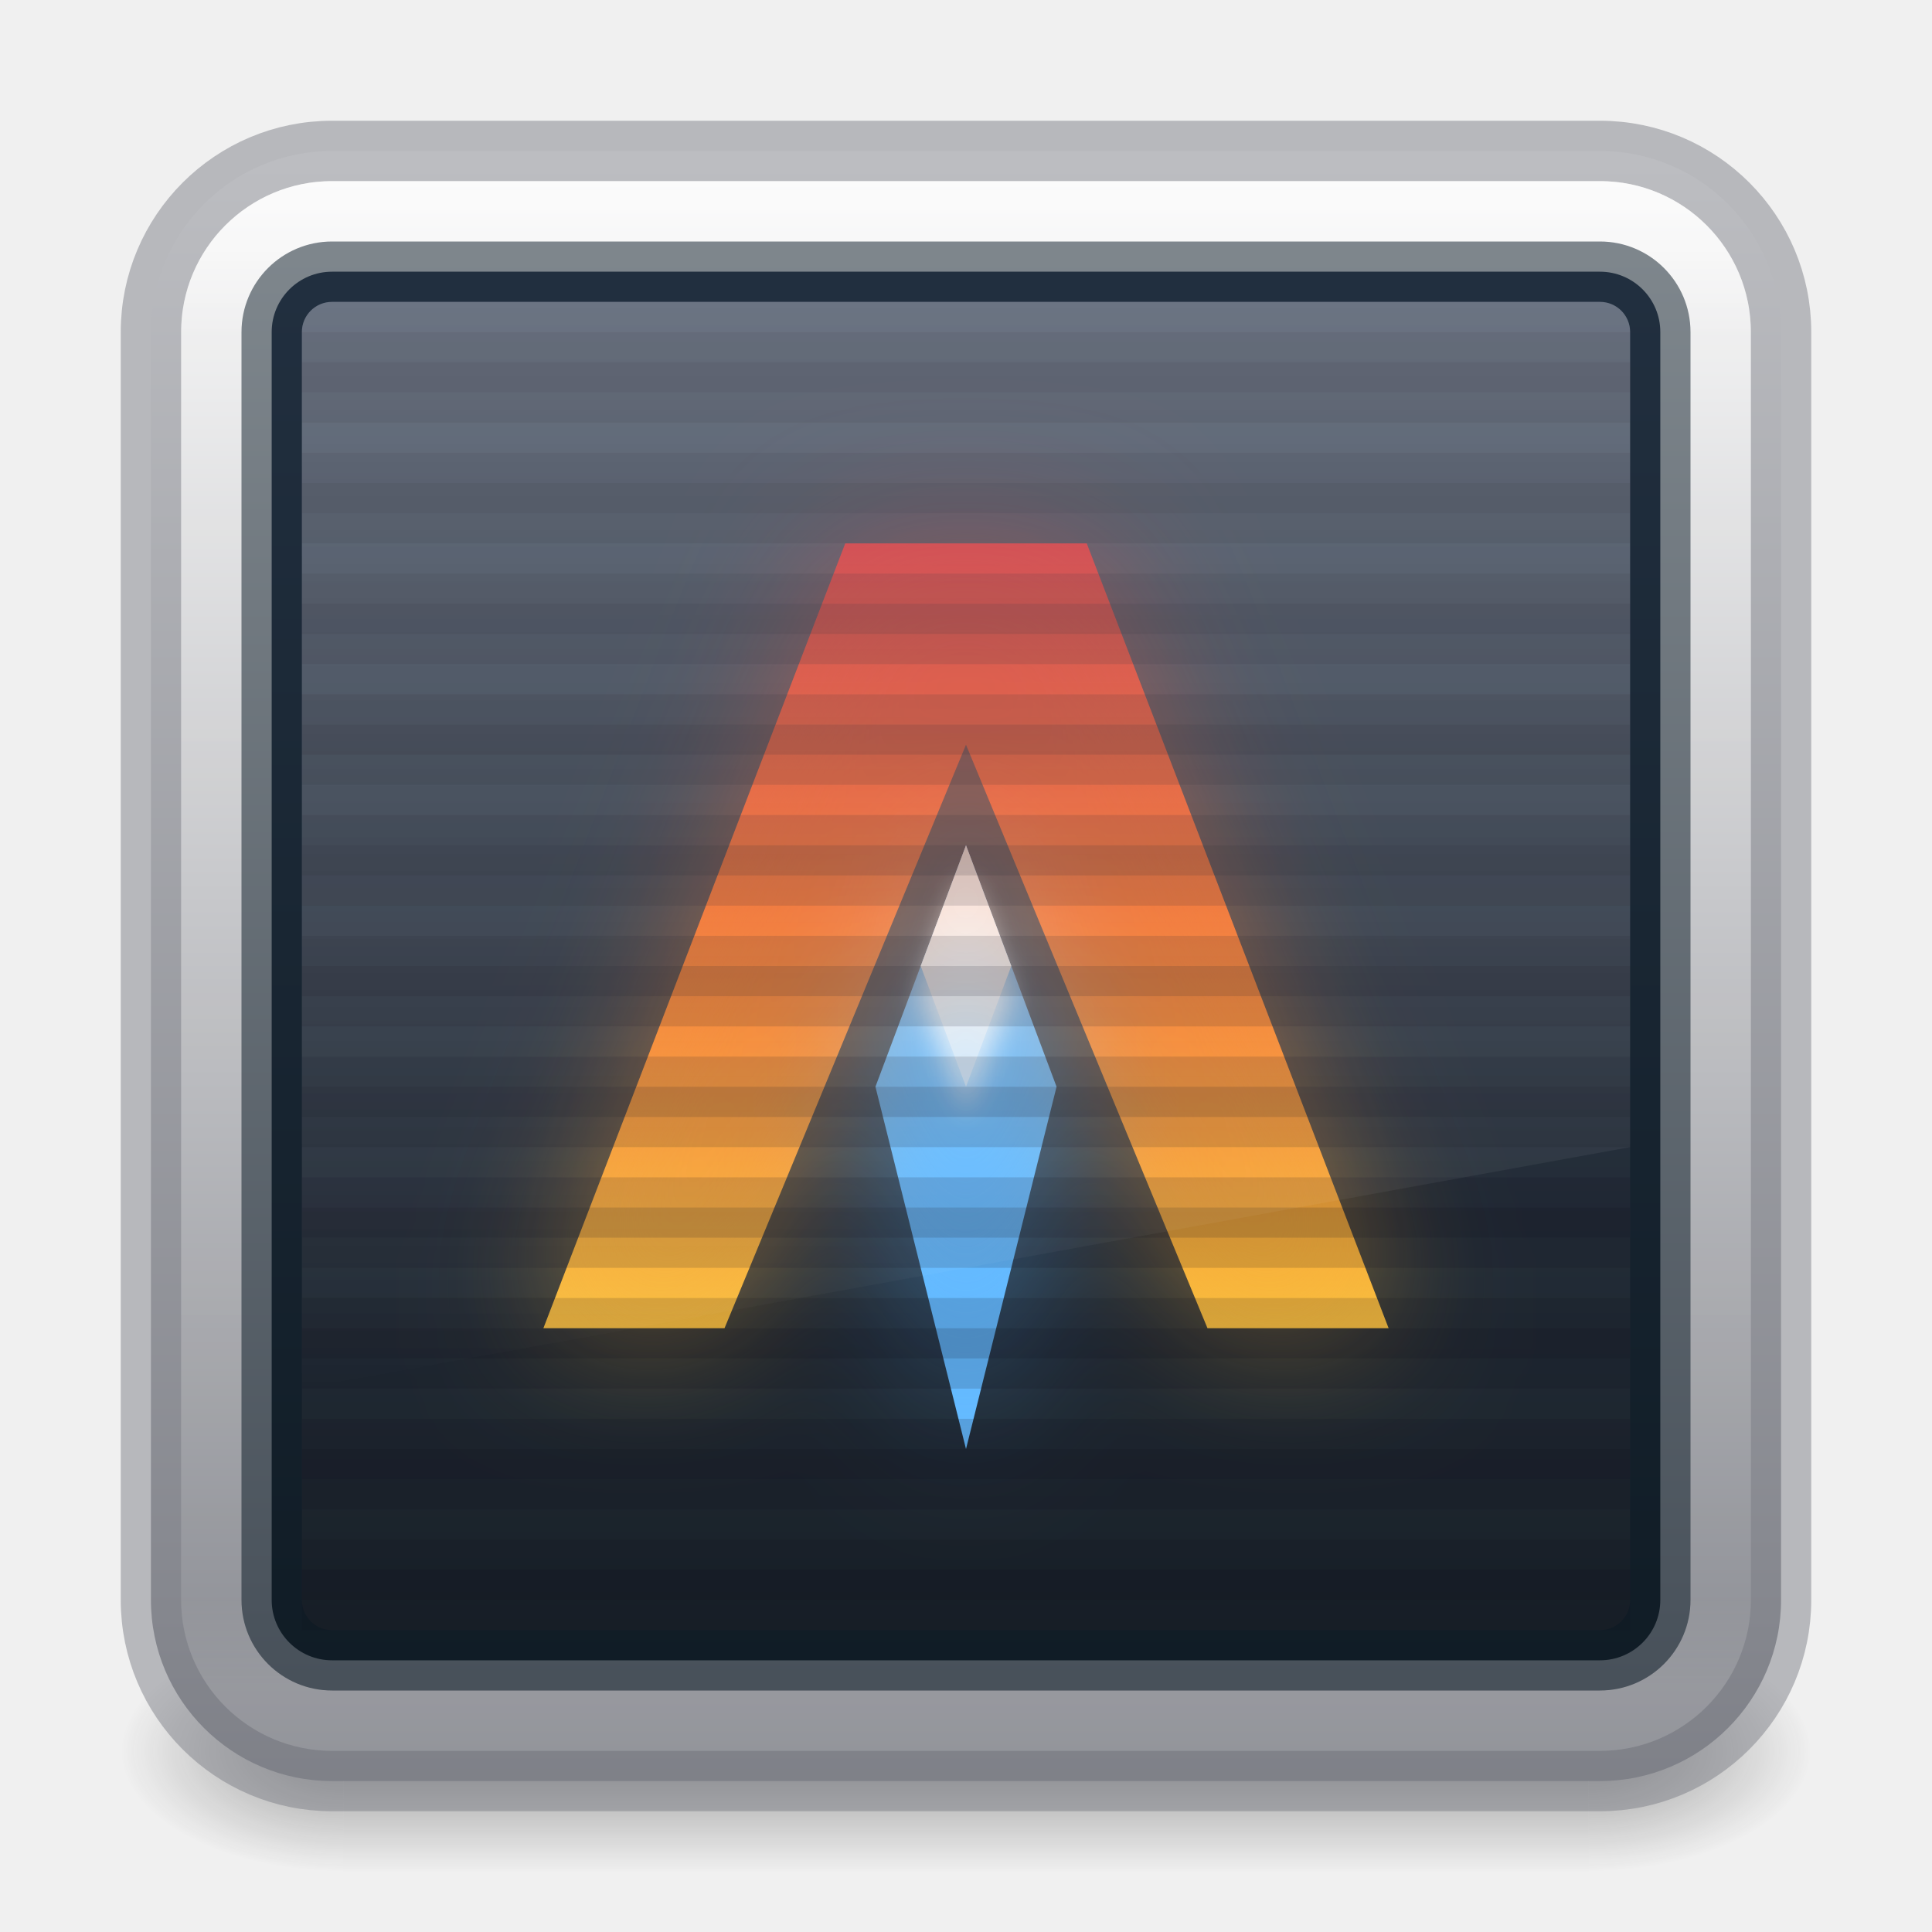
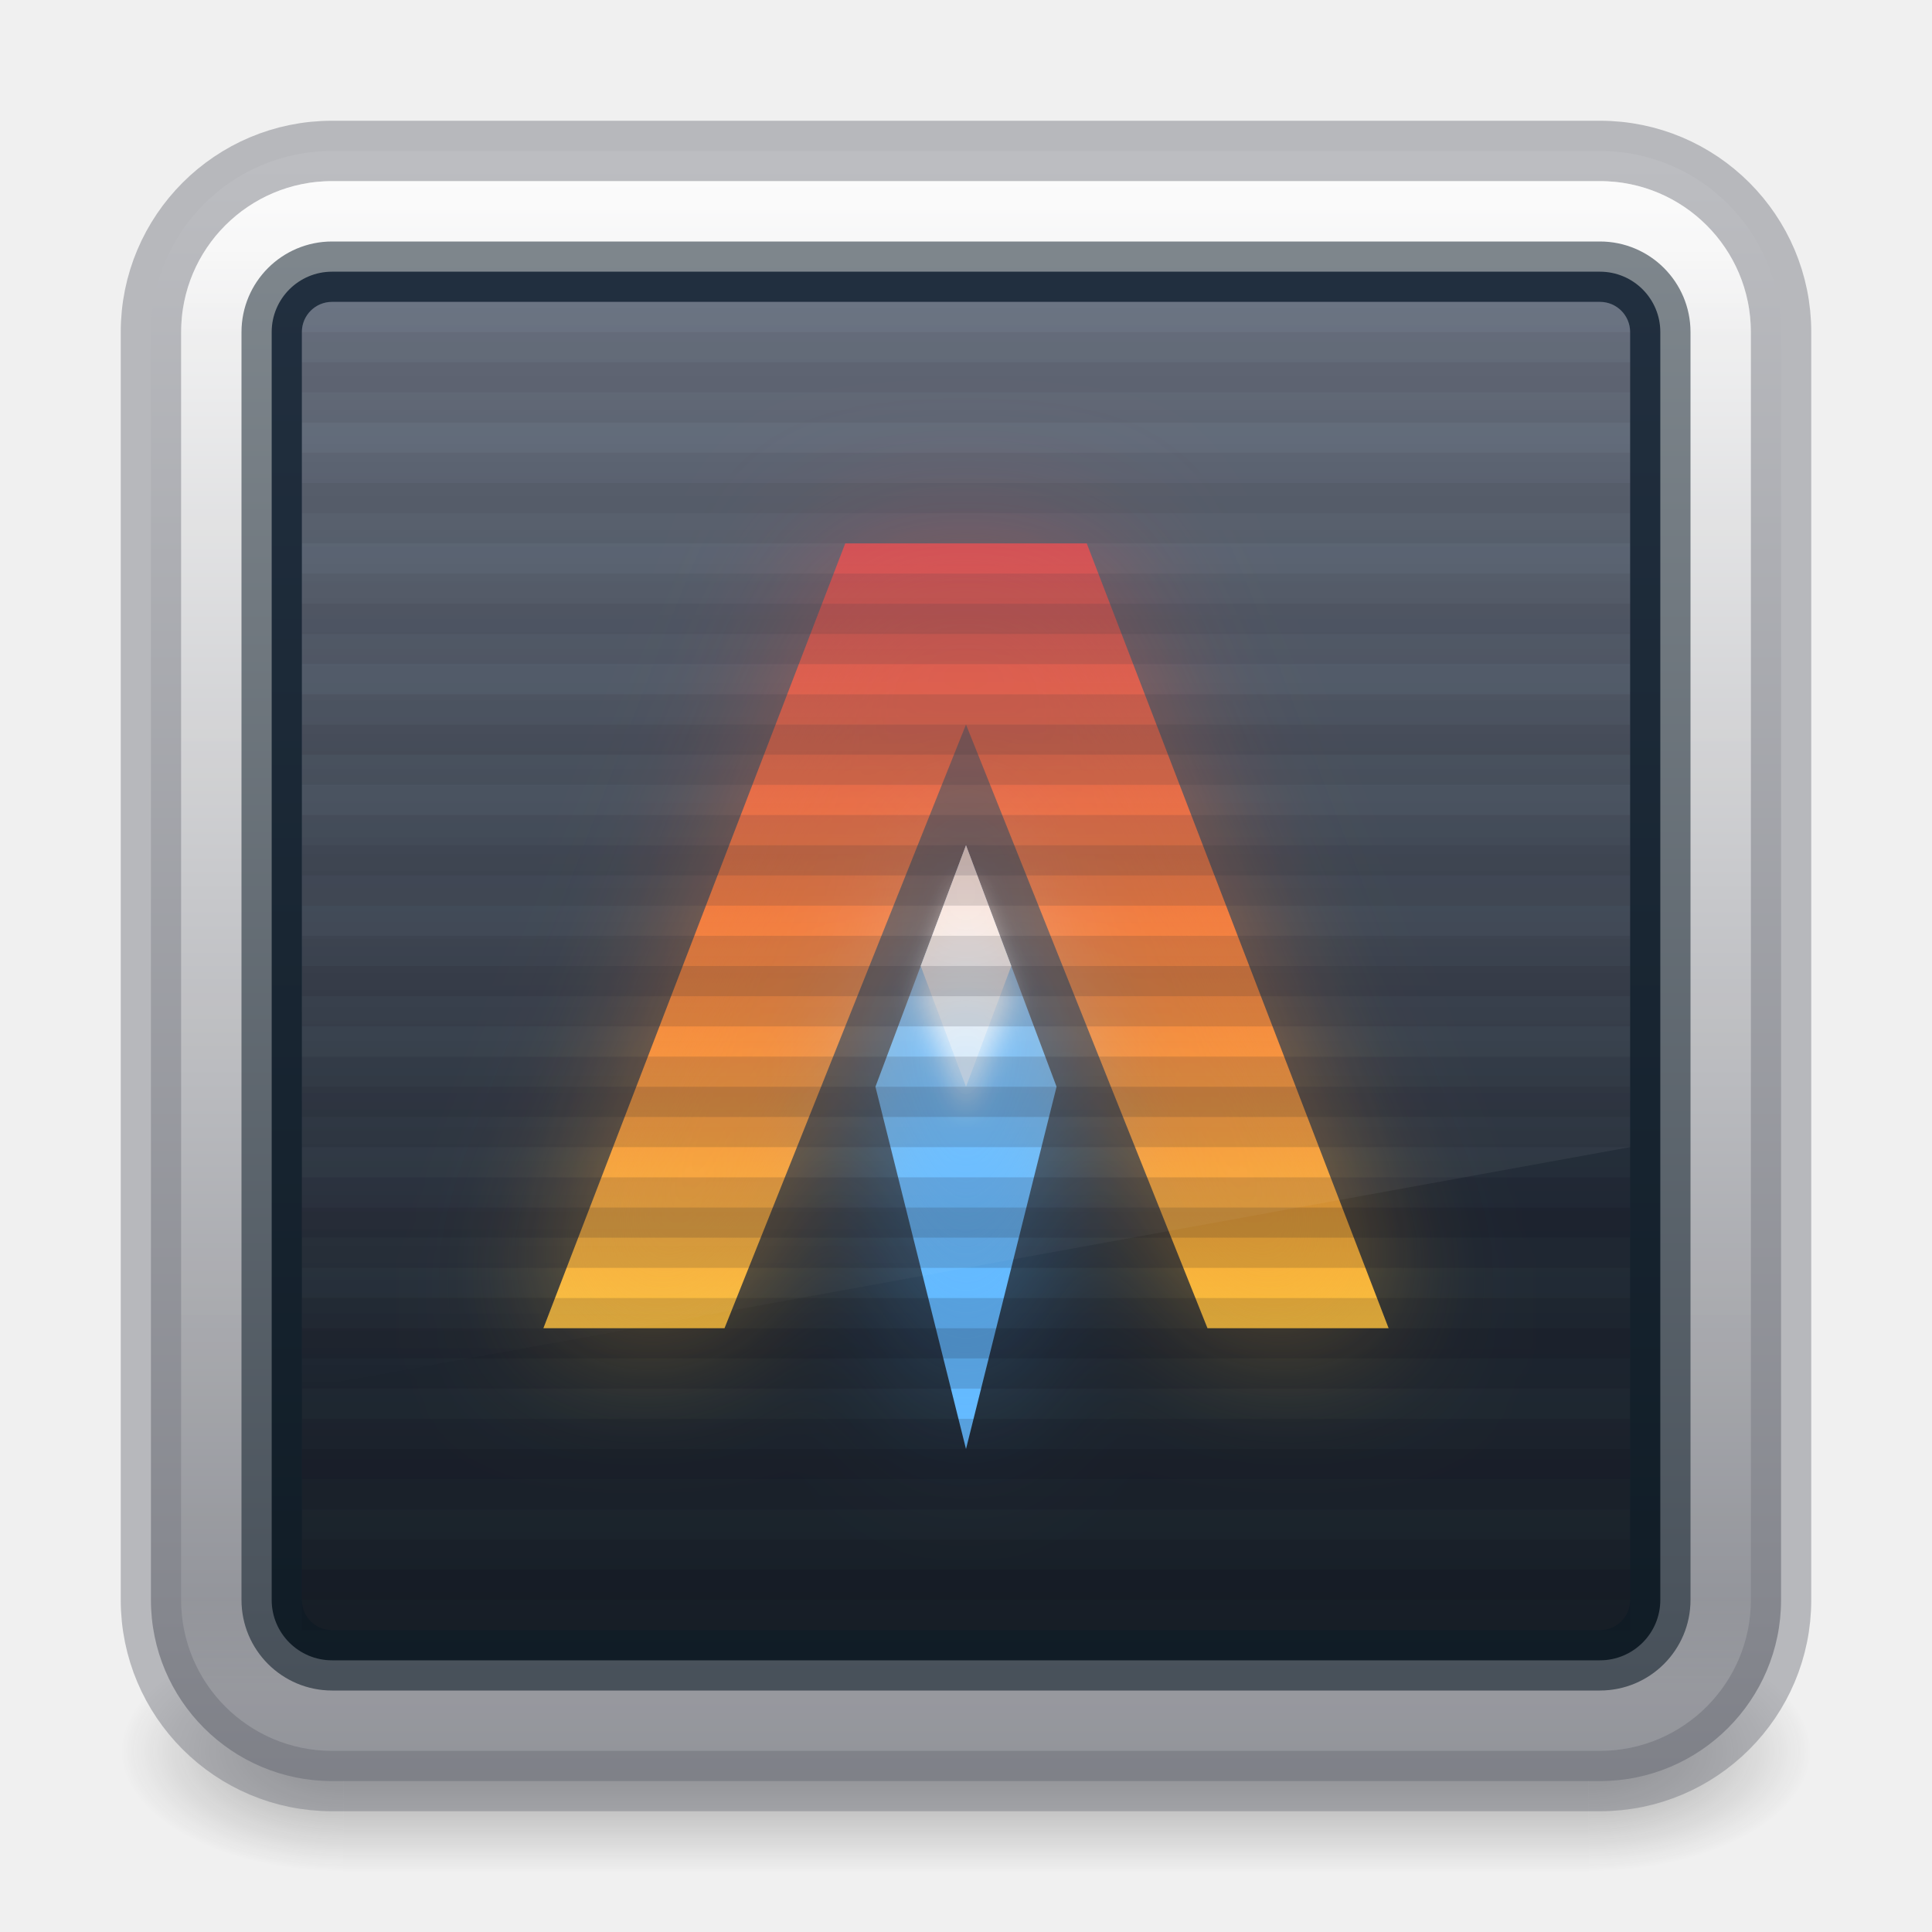
<svg xmlns="http://www.w3.org/2000/svg" xmlns:xlink="http://www.w3.org/1999/xlink" version="1.1" width="32" height="32" id="svg6860" xml:space="preserve">
  <defs id="defs6862">
    <linearGradient id="linearGradient31">
      <stop style="stop-color:#ffffff;stop-opacity:1;" offset="0" id="stop31" />
      <stop style="stop-color:#ffffff;stop-opacity:0;" offset="1" id="stop34" />
    </linearGradient>
    <linearGradient id="linearGradient3924-0">
      <stop id="stop3926-6" style="stop-color:#ffffff;stop-opacity:1" offset="0" />
      <stop id="stop3928-3" style="stop-color:#ffffff;stop-opacity:0.235" offset="0.062" />
      <stop id="stop3930-2" style="stop-color:#ffffff;stop-opacity:0.157" offset="0.937" />
      <stop id="stop3932-62" style="stop-color:#ffffff;stop-opacity:0.392" offset="1" />
    </linearGradient>
    <linearGradient xlink:href="#linearGradient2" id="linearGradient930-9-2" x1="16.768" y1="2.768" x2="16.768" y2="29.897" gradientUnits="userSpaceOnUse" gradientTransform="translate(4.1936035e-6)" />
    <linearGradient x1="24" y1="6.24" x2="24" y2="41.76" id="linearGradient4161-0-2" xlink:href="#linearGradient3924-0" gradientUnits="userSpaceOnUse" gradientTransform="matrix(0.6756757,0,0,0.6756757,-0.2162128,-0.2162061)" />
    <linearGradient id="linearGradient3688-166-749">
      <stop offset="0" style="stop-color:#181818;stop-opacity:1" id="stop2883" />
      <stop offset="1" style="stop-color:#181818;stop-opacity:0" id="stop2885" />
    </linearGradient>
    <linearGradient id="linearGradient3702-501-757">
      <stop offset="0" style="stop-color:#181818;stop-opacity:0" id="stop2895" />
      <stop offset="0.5" style="stop-color:#181818;stop-opacity:1" id="stop2897" />
      <stop offset="1" style="stop-color:#181818;stop-opacity:0" id="stop2899" />
    </linearGradient>
    <linearGradient id="linearGradient2">
      <stop style="stop-color:#fafafa;stop-opacity:1;" offset="0" id="stop7" />
      <stop style="stop-color:#7e8087;stop-opacity:1;" offset="1" id="stop8-5" />
    </linearGradient>
    <linearGradient id="linearGradient1">
      <stop style="stop-color:#c6262e;stop-opacity:1;" offset="0" id="stop4" />
      <stop style="stop-color:#f37329;stop-opacity:1;" offset="0.5" id="stop6" />
      <stop style="stop-color:#f9c440;stop-opacity:1;" offset="1" id="stop5" />
    </linearGradient>
    <linearGradient id="linearGradient870">
      <stop id="stop866" offset="0" style="stop-color:#3a465a;stop-opacity:1;" />
      <stop id="stop868" offset="1" style="stop-color:#182027;stop-opacity:1;" />
    </linearGradient>
    <linearGradient xlink:href="#linearGradient1" id="linearGradient118" gradientUnits="userSpaceOnUse" x1="25" y1="15" x2="25" y2="35" gradientTransform="matrix(0.66666,0,0,0.66666,-0.6664978,-1.9999)" />
    <linearGradient xlink:href="#linearGradient870" id="linearGradient11" x1="16" y1="4.5" x2="16" y2="27.5" gradientUnits="userSpaceOnUse" />
    <filter style="color-interpolation-filters:sRGB" id="filter11" x="-0.352" y="-0.132" width="1.704" height="1.264">
      <feGaussianBlur stdDeviation="0.22" id="feGaussianBlur11" />
    </filter>
    <filter style="color-interpolation-filters:sRGB" id="filter15" x="-0.199" y="-0.186" width="1.398" height="1.371">
      <feGaussianBlur stdDeviation="1.16" id="feGaussianBlur15" />
    </filter>
    <linearGradient xlink:href="#linearGradient1" id="linearGradient18" gradientUnits="userSpaceOnUse" gradientTransform="matrix(0.66666,0,0,0.66666,-0.6664978,-1.9999)" x1="25" y1="15" x2="25" y2="35" />
    <linearGradient xlink:href="#linearGradient31" id="linearGradient34" x1="16" y1="5" x2="16" y2="23" gradientUnits="userSpaceOnUse" />
    <radialGradient xlink:href="#linearGradient3688-166-749" id="radialGradient36" gradientUnits="userSpaceOnUse" gradientTransform="matrix(2.003784,0,0,1.4,27.98813,-17.4)" cx="4.993" cy="43.5" fx="4.993" fy="43.5" r="2.5" />
    <radialGradient xlink:href="#linearGradient3688-166-749" id="radialGradient37" gradientUnits="userSpaceOnUse" gradientTransform="matrix(2.003784,0,0,1.4,-20.01187,-104.4)" cx="4.993" cy="43.5" fx="4.993" fy="43.5" r="2.5" />
    <linearGradient xlink:href="#linearGradient3702-501-757" id="linearGradient38" gradientUnits="userSpaceOnUse" x1="25.058" y1="47.028" x2="25.058" y2="39.999" />
  </defs>
  <g style="opacity:0.4" id="g36" transform="matrix(0.7368421,0,0,0.5714285,-1.68421,4.142858)">
    <rect style="fill:url(#radialGradient36);fill-opacity:1;stroke:none" id="rect34" y="40" x="38" height="7" width="5" />
    <rect style="fill:url(#radialGradient37);fill-opacity:1;stroke:none" id="rect35" transform="scale(-1)" y="-47" x="-10" height="7" width="5" />
    <rect style="fill:url(#linearGradient38);fill-opacity:1;stroke:none" id="rect36" y="40" x="10" height="7" width="28" />
  </g>
  <rect style="color:#000000;font-variation-settings:normal;display:inline;overflow:visible;visibility:visible;opacity:1;vector-effect:none;fill:url(#linearGradient930-9-2);fill-opacity:1;fill-rule:nonzero;stroke:#7e8087;stroke-width:1;stroke-linecap:butt;stroke-linejoin:miter;stroke-miterlimit:4;stroke-dasharray:none;stroke-dashoffset:0;stroke-opacity:0.502;marker:none;enable-background:accumulate;stop-color:#000000;stop-opacity:1" id="rect5505-21-1-2-1" y="2.5" x="2.5" ry="3" rx="3" height="27" width="27" />
  <rect style="opacity:0.35;fill:none;stroke:url(#linearGradient4161-0-2);stroke-width:1;stroke-linecap:round;stroke-linejoin:round;stroke-miterlimit:4;stroke-dasharray:none;stroke-dashoffset:0;stroke-opacity:1" id="rect6741-7-4-3-8" y="3.5" x="3.5" ry="2" rx="2" height="25" width="25" />
  <g id="layer4-0" transform="matrix(0.9047486,0,0,0.9047486,-594.515,-685.5605)" />
  <g id="layer4-0-7" transform="matrix(0.9047486,0,0,0.9047486,-594.515,-678.3225)" />
  <g id="layer1-3" transform="matrix(0.9047486,0,0,0.9047486,-97.80799,-9.503337)" />
  <rect style="opacity:1;fill:url(#linearGradient11);stroke:#091825;stroke-linejoin:round;stroke-opacity:0.498" id="rect2" width="23" height="23" x="4.5" y="4.5" rx="1" ry="1" />
  <g id="g11" transform="translate(0,1)">
-     <path style="fill:url(#linearGradient118);stroke:none;stroke-width:0.667;stroke-linejoin:round;stroke-opacity:0.497" d="m 14,8 h 4 l 5,13 H 20 L 16,11.335 12,21 H 9 Z" id="path115" />
+     <path style="fill:url(#linearGradient118);stroke:none;stroke-width:0.667;stroke-linejoin:round;stroke-opacity:0.497" d="m 14,8 h 4 l 5,13 H 20 L 16,11 12,21 H 9 Z" id="path115" />
    <path style="fill:#64baff;stroke:none;stroke-width:0.647;stroke-linejoin:round;stroke-opacity:0.497" d="m 16,13 -1.5,4 1.5,6 1.5,-6 z" id="path116" />
    <path style="fill:#ffffff;fill-opacity:1;stroke:none;stroke-width:0.4;stroke-linejoin:round;stroke-opacity:0.497" d="m 16,13 -0.75,2 0.75,2 0.75,-2 z" id="path117" />
    <path style="fill:#ffffff;fill-opacity:1;stroke:none;stroke-width:0.4;stroke-linejoin:round;stroke-opacity:0.497;filter:url(#filter11)" d="m 16,13.5 -0.75,2 0.75,2 0.75,-2 z" id="path11" />
  </g>
  <g id="g15" style="opacity:0.5;filter:url(#filter15)" transform="translate(0,0.9999997)">
-     <path style="fill:url(#linearGradient18);stroke:none;stroke-width:0.667;stroke-linejoin:round;stroke-opacity:0.497" d="m 14,8 h 4 l 5,13 H 20 L 16,11.335 12,21 H 9 Z" id="path12" />
+     <path style="fill:url(#linearGradient18);stroke:none;stroke-width:0.667;stroke-linejoin:round;stroke-opacity:0.497" d="m 14,8 h 4 l 5,13 H 20 L 16,11 12,21 H 9 Z" id="path12" />
    <path style="fill:#64baff;stroke:none;stroke-width:0.647;stroke-linejoin:round;stroke-opacity:0.497" d="m 16,13 -1.5,4 1.5,6 1.5,-6 z" id="path13" />
    <path style="fill:#ffffff;fill-opacity:1;stroke:none;stroke-width:0.4;stroke-linejoin:round;stroke-opacity:0.497" d="m 16,13 -0.75,2 0.75,2 0.75,-2 z" id="path14" />
  </g>
  <path id="path28" style="opacity:1;fill:#ffffff;stroke:#0e141f;stroke-linejoin:round;stroke-opacity:0.149" d="M 27,26.5 H 5 m 0,-2 h 22 m 0,-2 H 5 m 0,-2 h 22 m 0,-2 H 5 m 0,-2 h 22 m 0,-2 H 5 m 0,-2 h 22 m 0,-2 H 5 m 0,-2 h 22 m 0,-2 H 5" />
  <path id="path29" style="opacity:1;fill:#ffffff;stroke:#0e141f;stroke-linejoin:round;stroke-opacity:0.149" d="M 27,26 H 5 m 0,-2 h 22 m 0,-2 H 5 m 0,-2 h 22 m 0,-2 H 5 m 0,-2 h 22 m 0,-2 H 5 m 0,-2 h 22 m 0,-2 H 5 M 5,8 H 27 M 27,6 H 5" />
  <path id="rect29" style="opacity:0.25;fill:url(#linearGradient34);stroke-linejoin:round;stroke-opacity:0.149" d="m 5.5,5 h 21 C 26.777,5 27,5.223 27,5.5 V 19 L 5,23 V 5.5 C 5,5.223 5.223,5 5.5,5 Z" />
  <g id="layer4-0-4" transform="matrix(0.9047486,0,0,0.9047486,-594.515,-685.5605)" />
  <g id="layer4-0-7-9" transform="matrix(0.9047486,0,0,0.9047486,-594.515,-678.3225)" />
  <g id="layer1-3-2" transform="matrix(0.9047486,0,0,0.9047486,-97.80799,-9.503337)" />
</svg>
